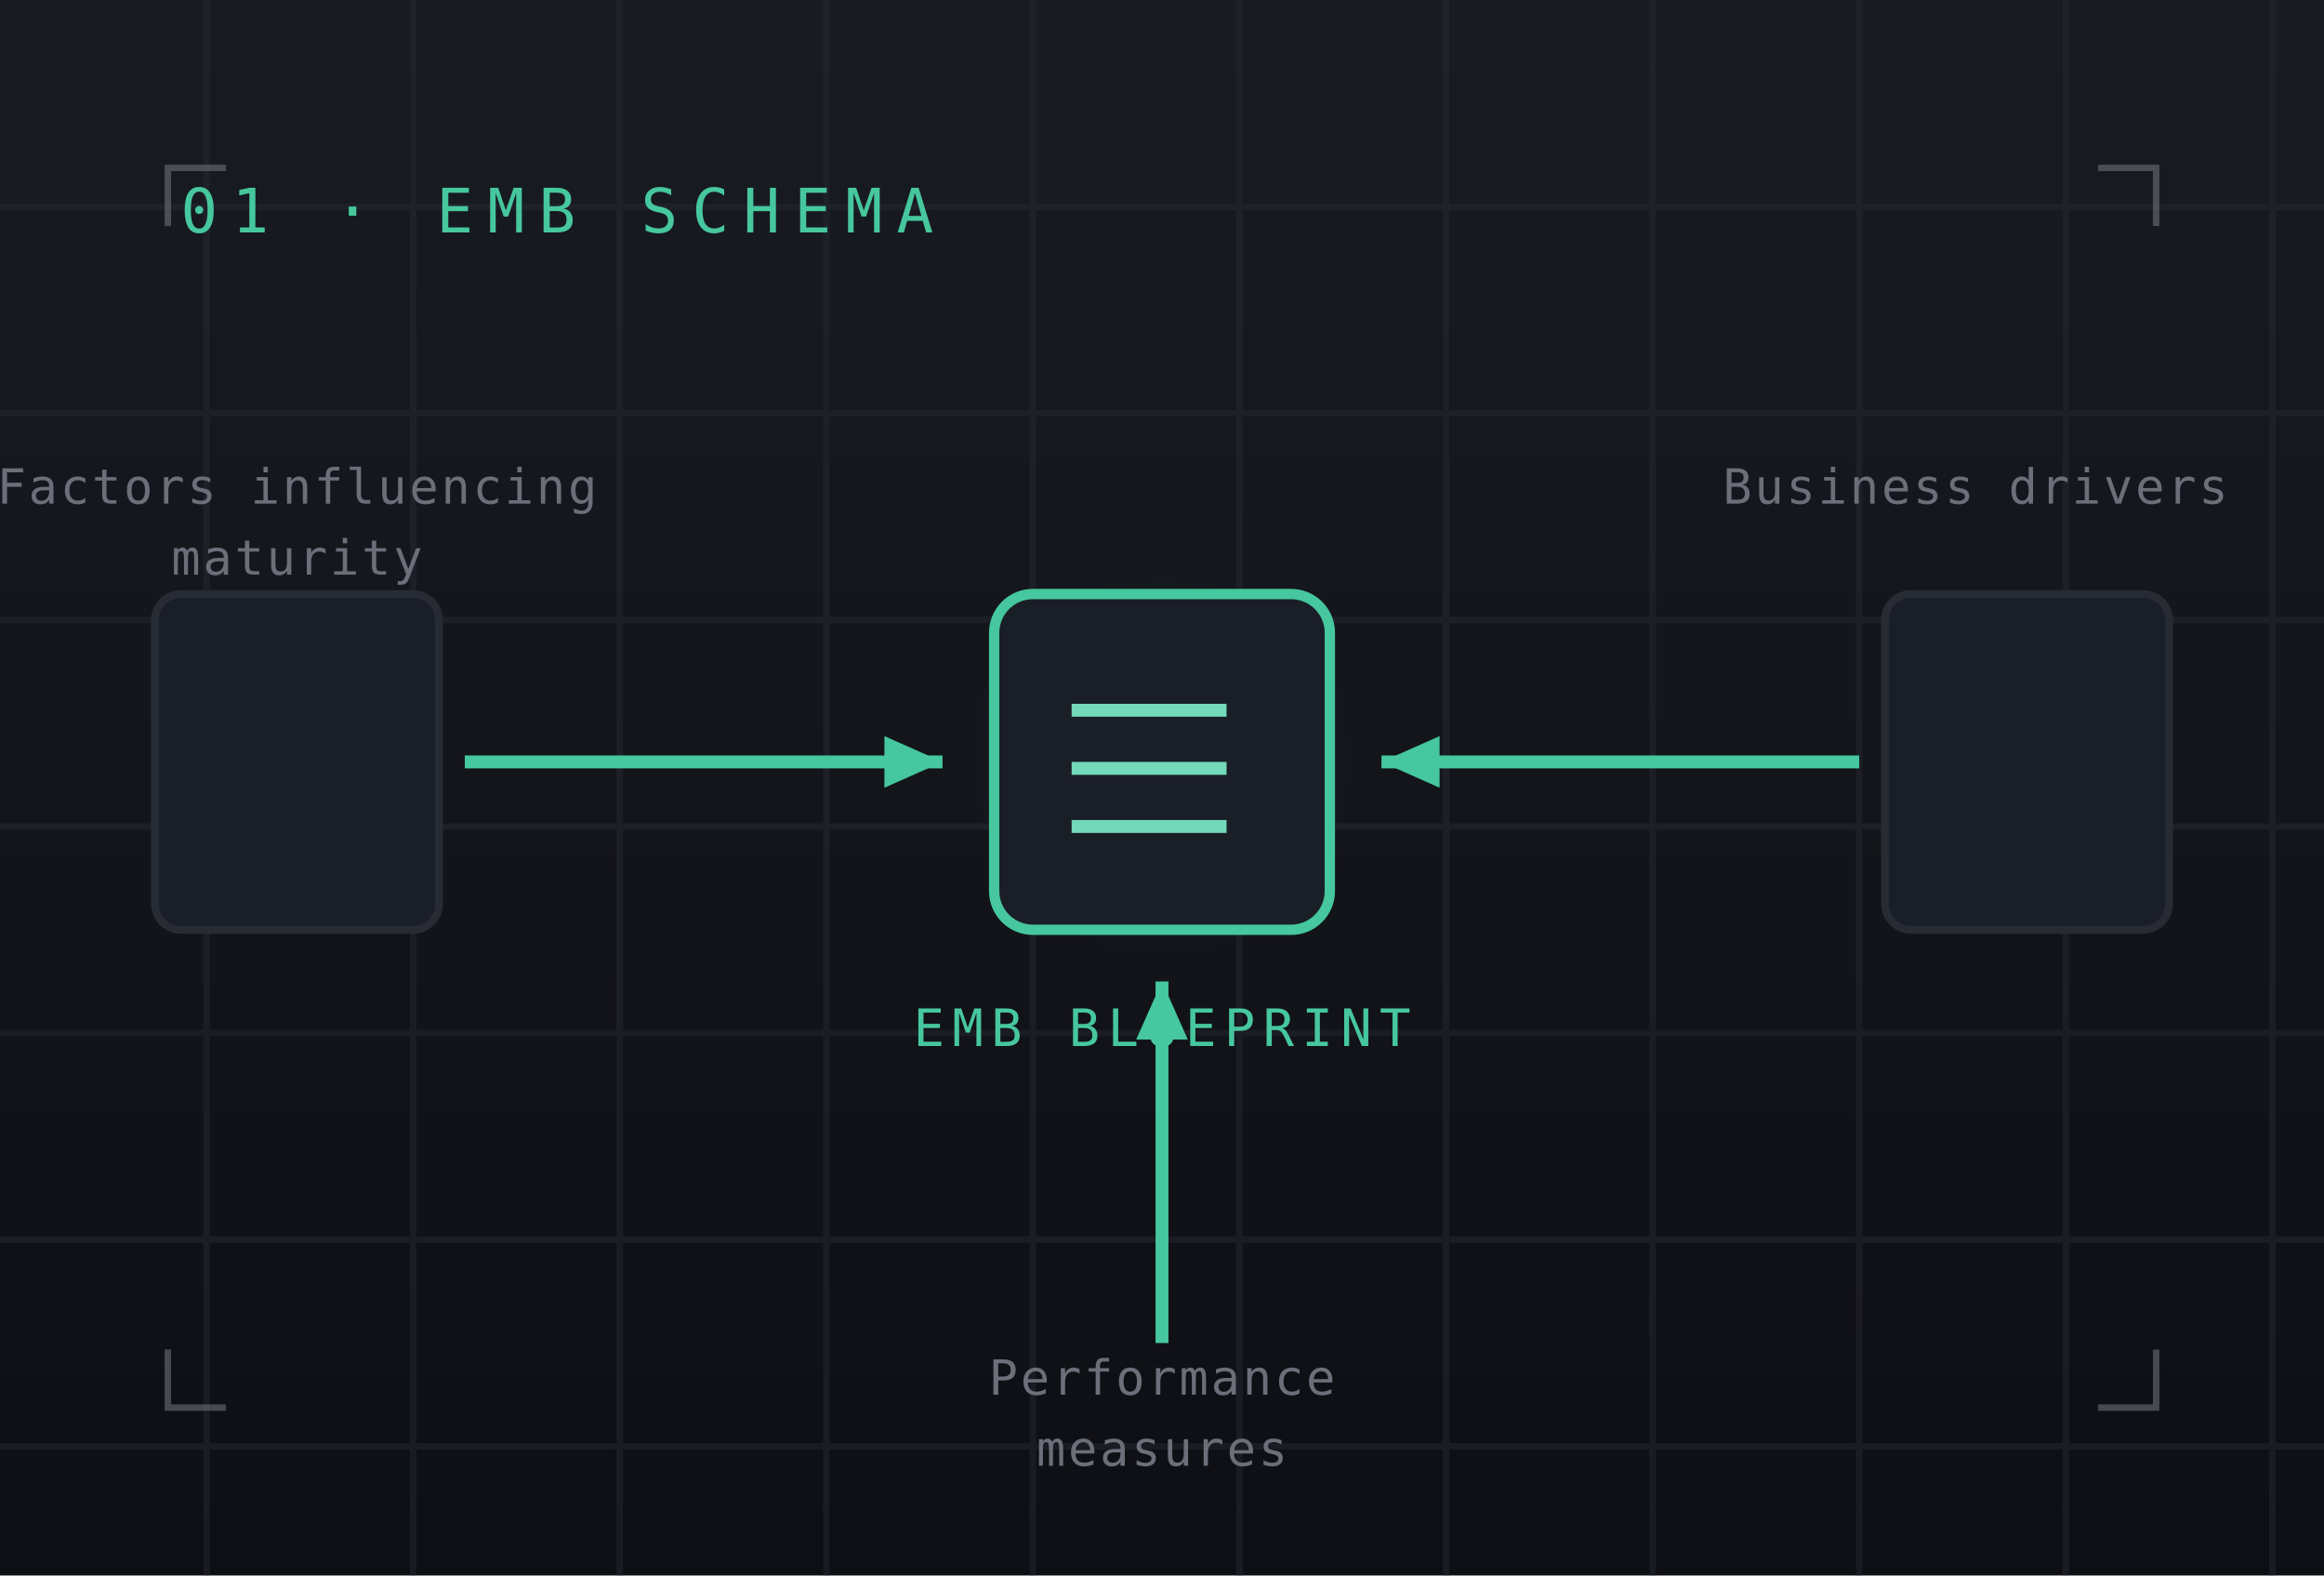
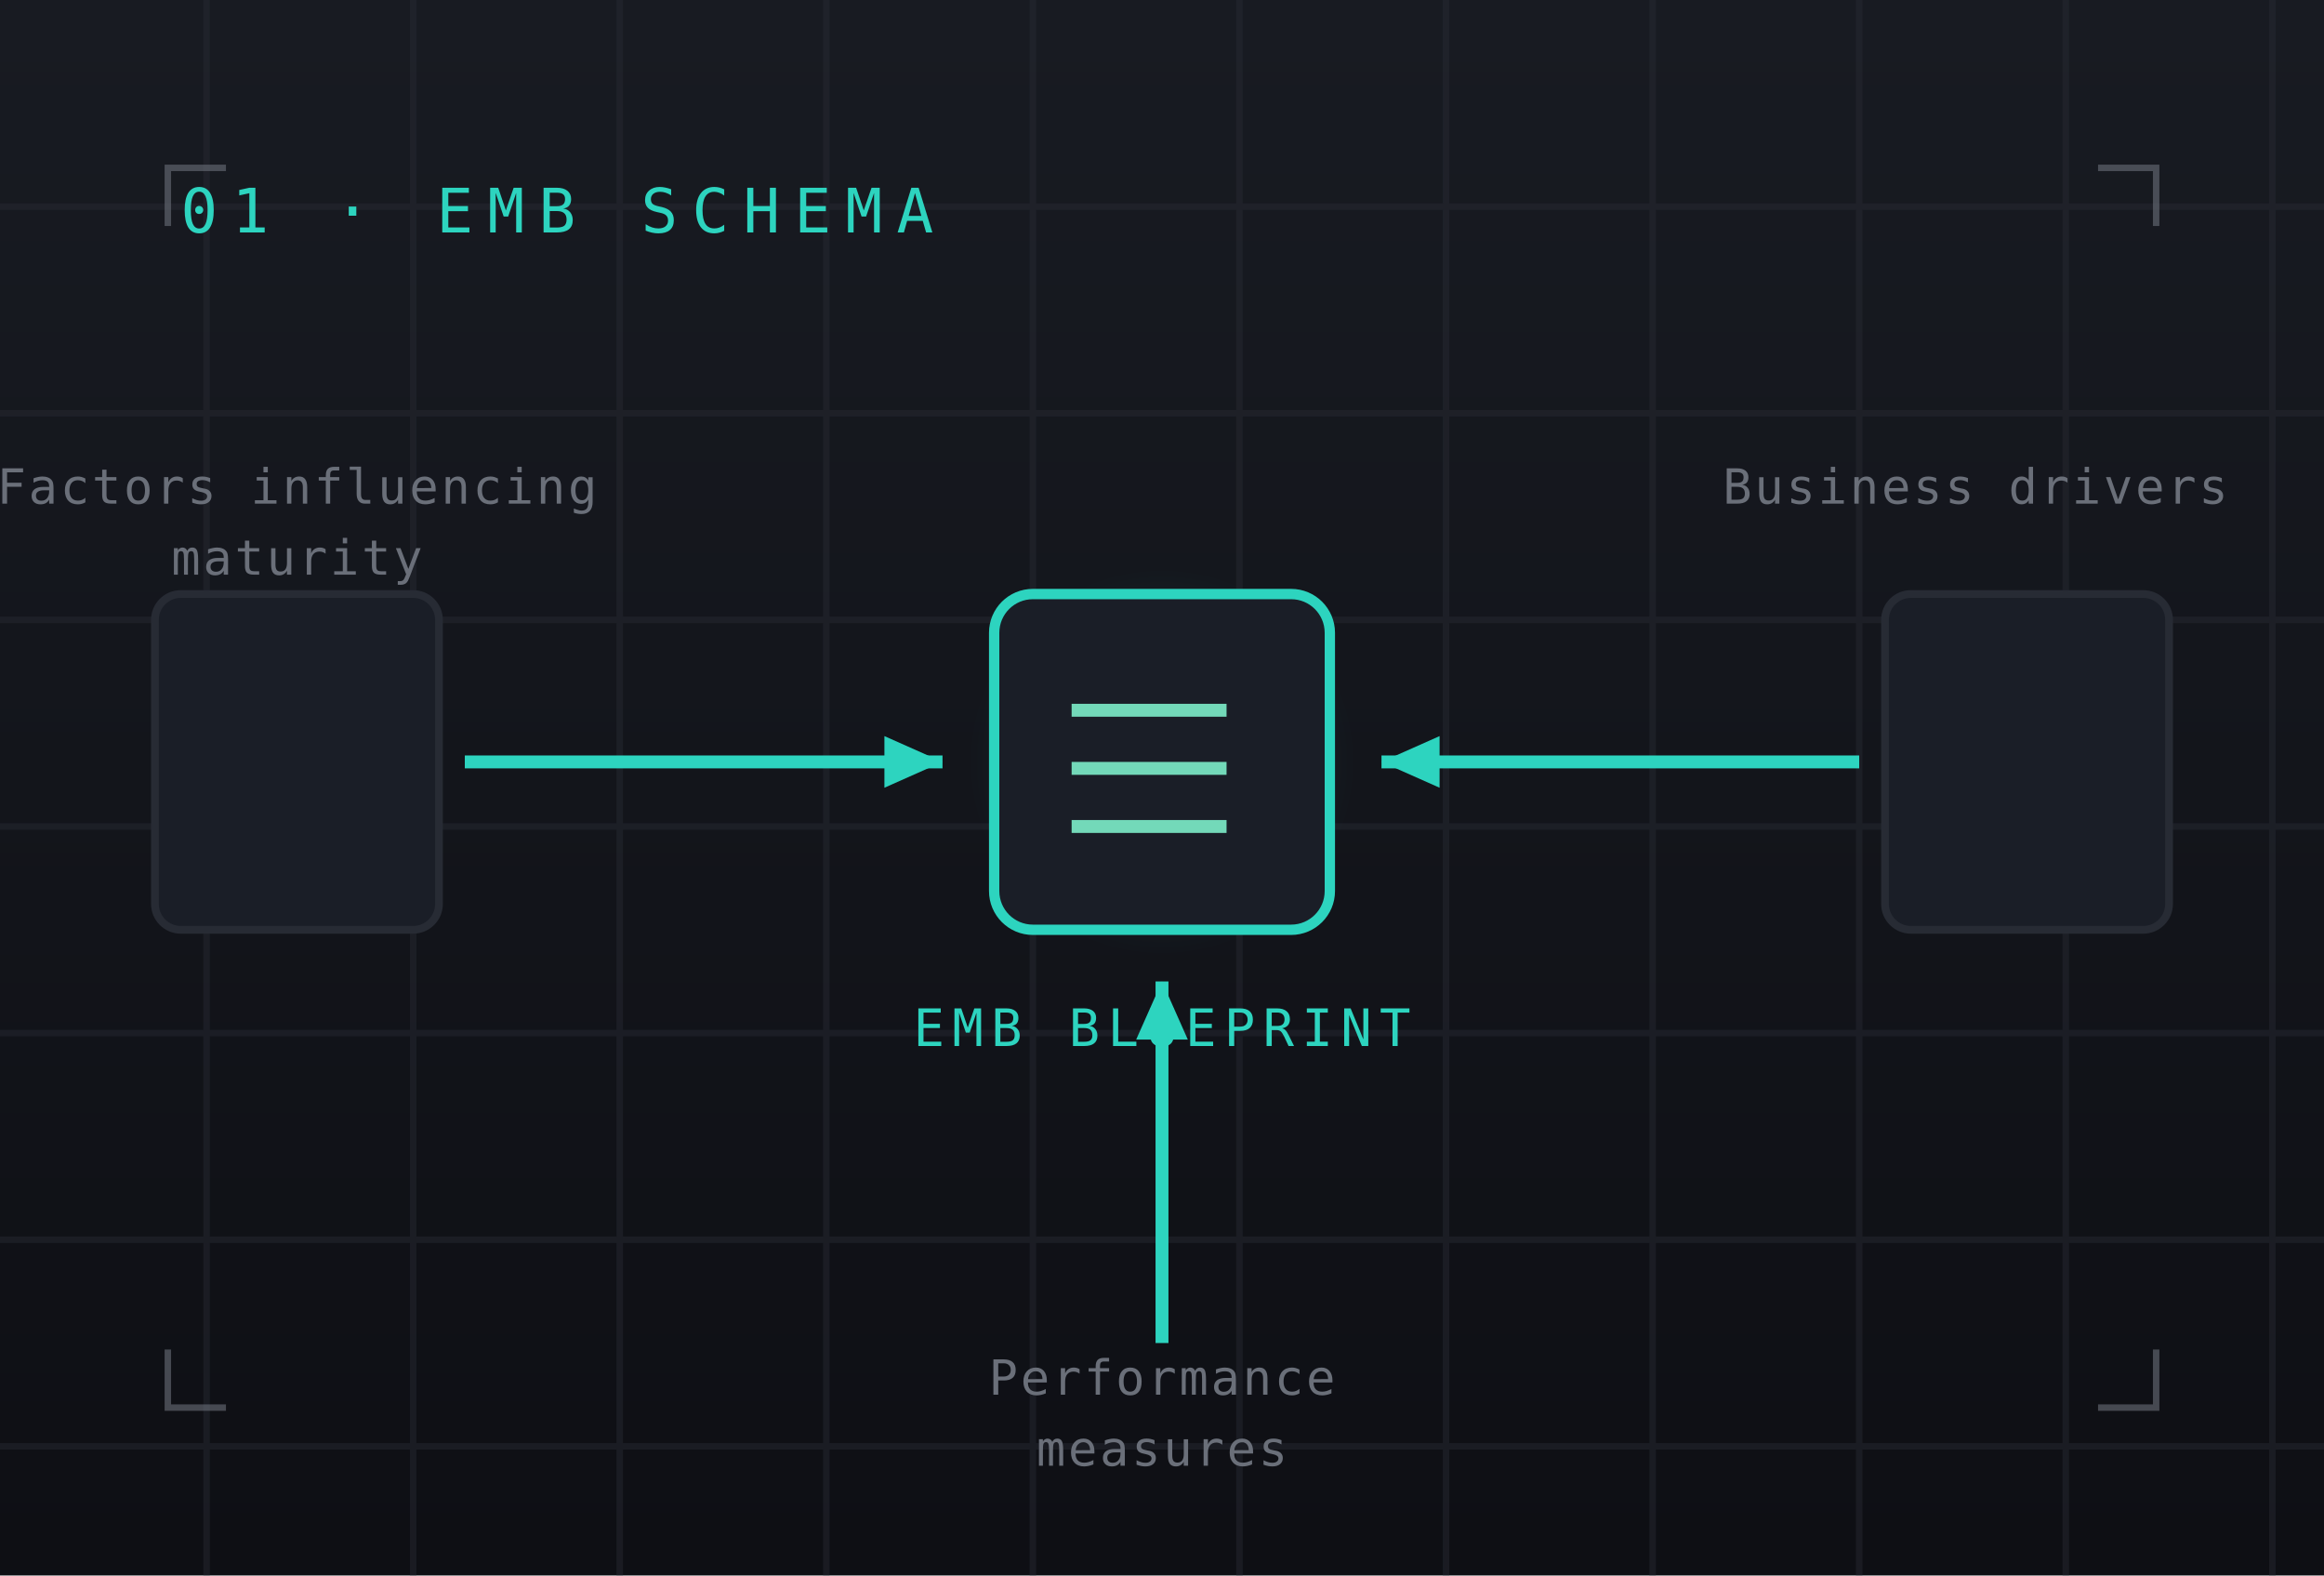
<svg xmlns="http://www.w3.org/2000/svg" viewBox="0 0 360 244" font-family="'Manrope','Segoe UI',system-ui,sans-serif">
  <defs>
    <linearGradient id="pg" x1="0" y1="0" x2="0" y2="1">
      <stop offset="0" stop-color="#181B22" />
      <stop offset="1" stop-color="#0E0F14" />
    </linearGradient>
    <linearGradient id="acc" x1="0" y1="0" x2="1" y2="1">
      <stop offset="0" stop-color="#73D9B9" />
-       <stop offset="1" stop-color="#46C79E" />
+       <stop offset="1" stop-color="#2dd4bf" />
    </linearGradient>
    <radialGradient id="halo" cx="0.5" cy="0.5" r="0.5">
-       <stop offset="0" stop-color="#46C79E" stop-opacity="0.16" />
-       <stop offset="1" stop-color="#46C79E" stop-opacity="0" />
+       <stop offset="0" stop-color="#2dd4bf" stop-opacity="0.16" />
+       <stop offset="1" stop-color="#2dd4bf" stop-opacity="0" />
    </radialGradient>
    <filter id="sh" x="-30%" y="-30%" width="160%" height="160%">
      <feGaussianBlur in="SourceAlpha" stdDeviation="5" />
      <feOffset dy="7" />
      <feComponentTransfer>
        <feFuncA type="linear" slope="0.10" />
      </feComponentTransfer>
      <feMerge>
        <feMergeNode />
        <feMergeNode in="SourceGraphic" />
      </feMerge>
    </filter>
  </defs>
  <rect width="360" height="244" fill="url(#pg)" />
  <g stroke="#272B34" stroke-width="1" opacity="0.45">
    <line x1="32" y1="0" x2="32" y2="244" />
    <line x1="64" y1="0" x2="64" y2="244" />
    <line x1="96" y1="0" x2="96" y2="244" />
    <line x1="128" y1="0" x2="128" y2="244" />
    <line x1="160" y1="0" x2="160" y2="244" />
    <line x1="192" y1="0" x2="192" y2="244" />
    <line x1="224" y1="0" x2="224" y2="244" />
    <line x1="256" y1="0" x2="256" y2="244" />
    <line x1="288" y1="0" x2="288" y2="244" />
    <line x1="320" y1="0" x2="320" y2="244" />
    <line x1="352" y1="0" x2="352" y2="244" />
    <line x1="0" y1="32" x2="360" y2="32" />
    <line x1="0" y1="64" x2="360" y2="64" />
    <line x1="0" y1="96" x2="360" y2="96" />
    <line x1="0" y1="128" x2="360" y2="128" />
    <line x1="0" y1="160" x2="360" y2="160" />
    <line x1="0" y1="192" x2="360" y2="192" />
    <line x1="0" y1="224" x2="360" y2="224" />
  </g>
  <g stroke="#6A6F79" stroke-width="1" opacity="0.6" fill="none">
    <path d="M26 35 V26 H35" />
    <path d="M325 26 H334 V35" />
    <path d="M26 209 V218 H35" />
    <path d="M334 209 V218 H325" />
  </g>
-   <text x="28" y="36" font-family="'JetBrains Mono','SFMono-Regular',ui-monospace,monospace" font-size="9.5" letter-spacing="2.2" fill="#46C79E">01 · EMB SCHEMA</text>
+   <text x="28" y="36" font-family="'JetBrains Mono','SFMono-Regular',ui-monospace,monospace" font-size="9.5" letter-spacing="2.2" fill="#2dd4bf">01 · EMB SCHEMA</text>
  <circle cx="180" cy="118" r="30" fill="url(#halo)" />
-   <rect x="154" y="92" width="52" height="52" rx="6" fill="#1A1E27" stroke="#46C79E" stroke-width="1.6" />
+   <rect x="154" y="92" width="52" height="52" rx="6" fill="#1A1E27" stroke="#2dd4bf" stroke-width="1.6" />
  <line x1="166" y1="110" x2="190" y2="110" stroke="#73D9B9" stroke-width="2" />
  <line x1="166" y1="119" x2="190" y2="119" stroke="#73D9B9" stroke-width="2" />
  <line x1="166" y1="128" x2="190" y2="128" stroke="#73D9B9" stroke-width="2" />
-   <text x="180" y="162" text-anchor="middle" font-family="'JetBrains Mono','SFMono-Regular',ui-monospace,monospace" font-size="8" letter-spacing="1.2" fill="#46C79E">EMB BLUEPRINT</text>
+   <text x="180" y="162" text-anchor="middle" font-family="'JetBrains Mono','SFMono-Regular',ui-monospace,monospace" font-size="8" letter-spacing="1.2" fill="#2dd4bf">EMB BLUEPRINT</text>
  <rect x="24" y="92" width="44" height="52" rx="4" fill="#1A1E27" stroke="#272B34" stroke-width="1.2" />
-   <path d="M72 118 L146 118" stroke="#46C79E" stroke-width="2" />
-   <path d="M146 118 l-9 -4 l0 8 z" fill="#46C79E" />
+   <path d="M72 118 L146 118" stroke="#2dd4bf" stroke-width="2" />
+   <path d="M146 118 l-9 -4 l0 8 z" fill="#2dd4bf" />
  <text x="46" y="78" text-anchor="middle" font-family="'JetBrains Mono','SFMono-Regular',ui-monospace,monospace" font-size="7.5" letter-spacing="0.4" fill="#6A6F79">Factors influencing</text>
  <text x="46" y="89" text-anchor="middle" font-family="'JetBrains Mono','SFMono-Regular',ui-monospace,monospace" font-size="7.5" letter-spacing="0.4" fill="#6A6F79">maturity</text>
  <rect x="292" y="92" width="44" height="52" rx="4" fill="#1A1E27" stroke="#272B34" stroke-width="1.2" />
-   <path d="M288 118 L214 118" stroke="#46C79E" stroke-width="2" />
-   <path d="M214 118 l9 -4 l0 8 z" fill="#46C79E" />
+   <path d="M288 118 L214 118" stroke="#2dd4bf" stroke-width="2" />
+   <path d="M214 118 l9 -4 l0 8 z" fill="#2dd4bf" />
  <text x="306" y="78" text-anchor="middle" font-family="'JetBrains Mono','SFMono-Regular',ui-monospace,monospace" font-size="7.5" letter-spacing="0.4" fill="#6A6F79">Business drivers</text>
-   <path d="M180 208 L180 152" stroke="#46C79E" stroke-width="2" />
-   <path d="M180 152 l-4 9 l8 0 z" fill="#46C79E" />
+   <path d="M180 208 L180 152" stroke="#2dd4bf" stroke-width="2" />
+   <path d="M180 152 l-4 9 l8 0 z" fill="#2dd4bf" />
  <text x="180" y="216" text-anchor="middle" font-family="'JetBrains Mono','SFMono-Regular',ui-monospace,monospace" font-size="7.5" letter-spacing="0.4" fill="#6A6F79">Performance</text>
  <text x="180" y="227" text-anchor="middle" font-family="'JetBrains Mono','SFMono-Regular',ui-monospace,monospace" font-size="7.5" letter-spacing="0.4" fill="#6A6F79">measures</text>
</svg>
